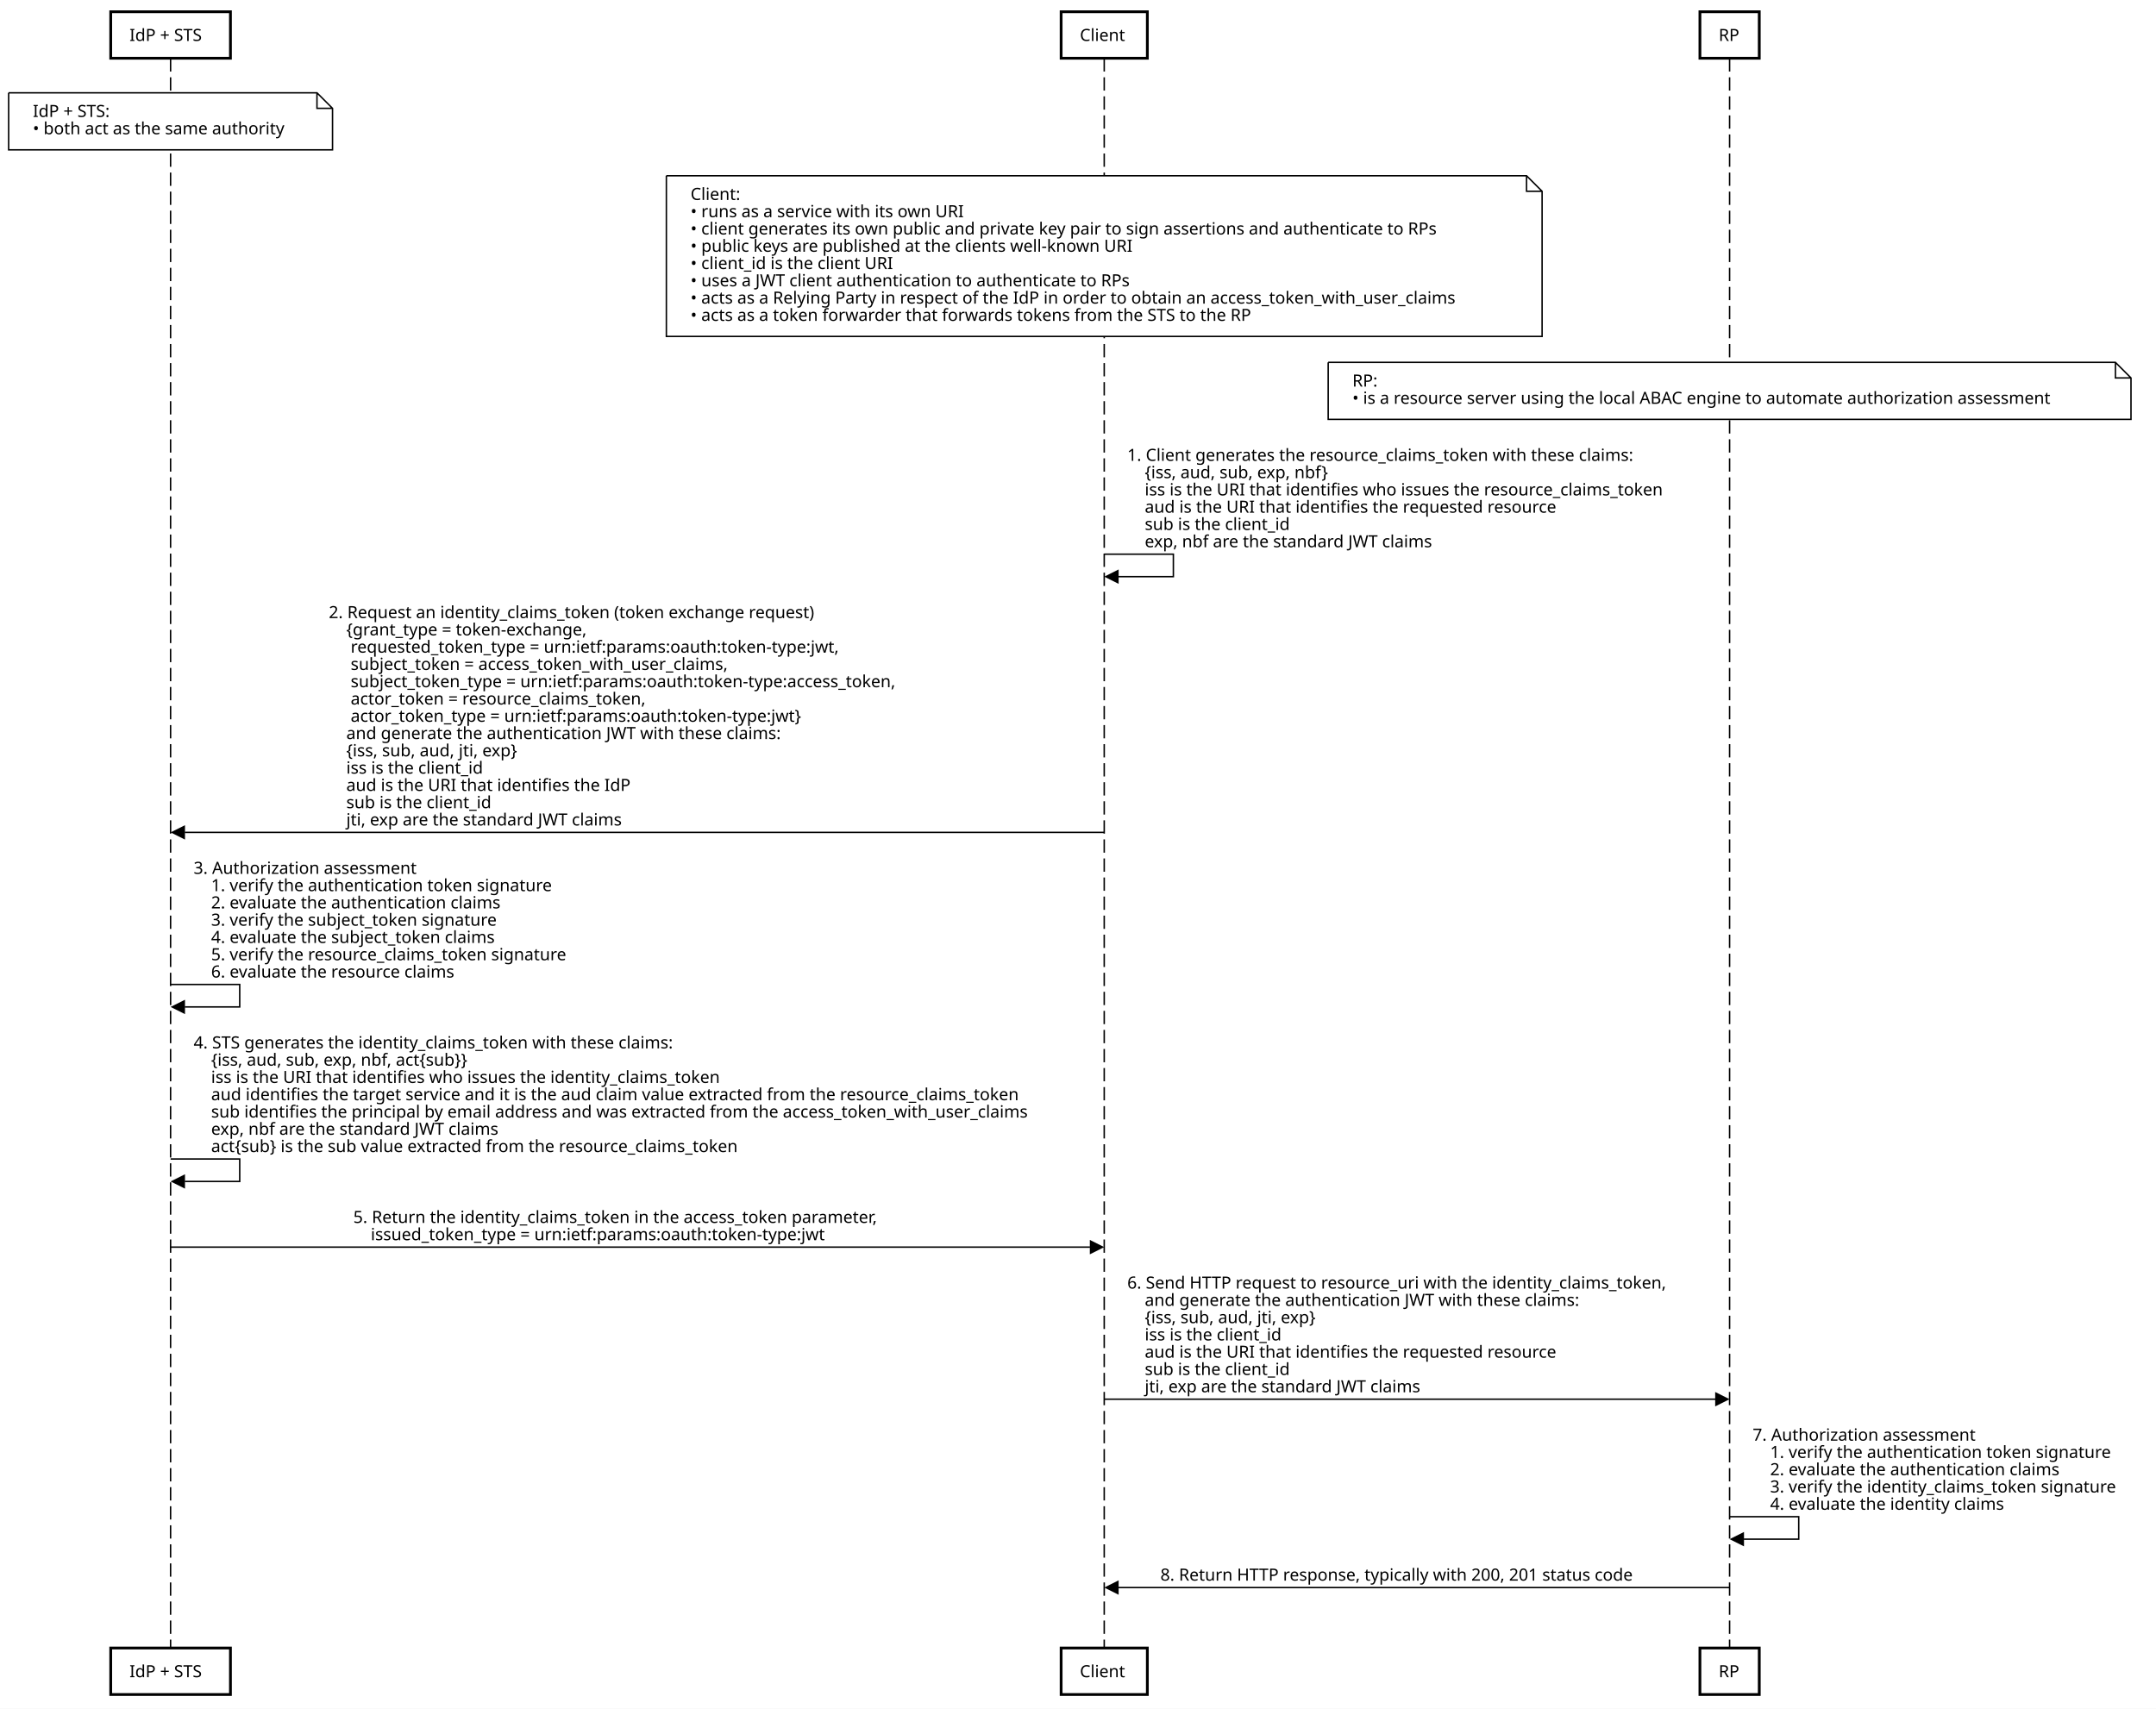
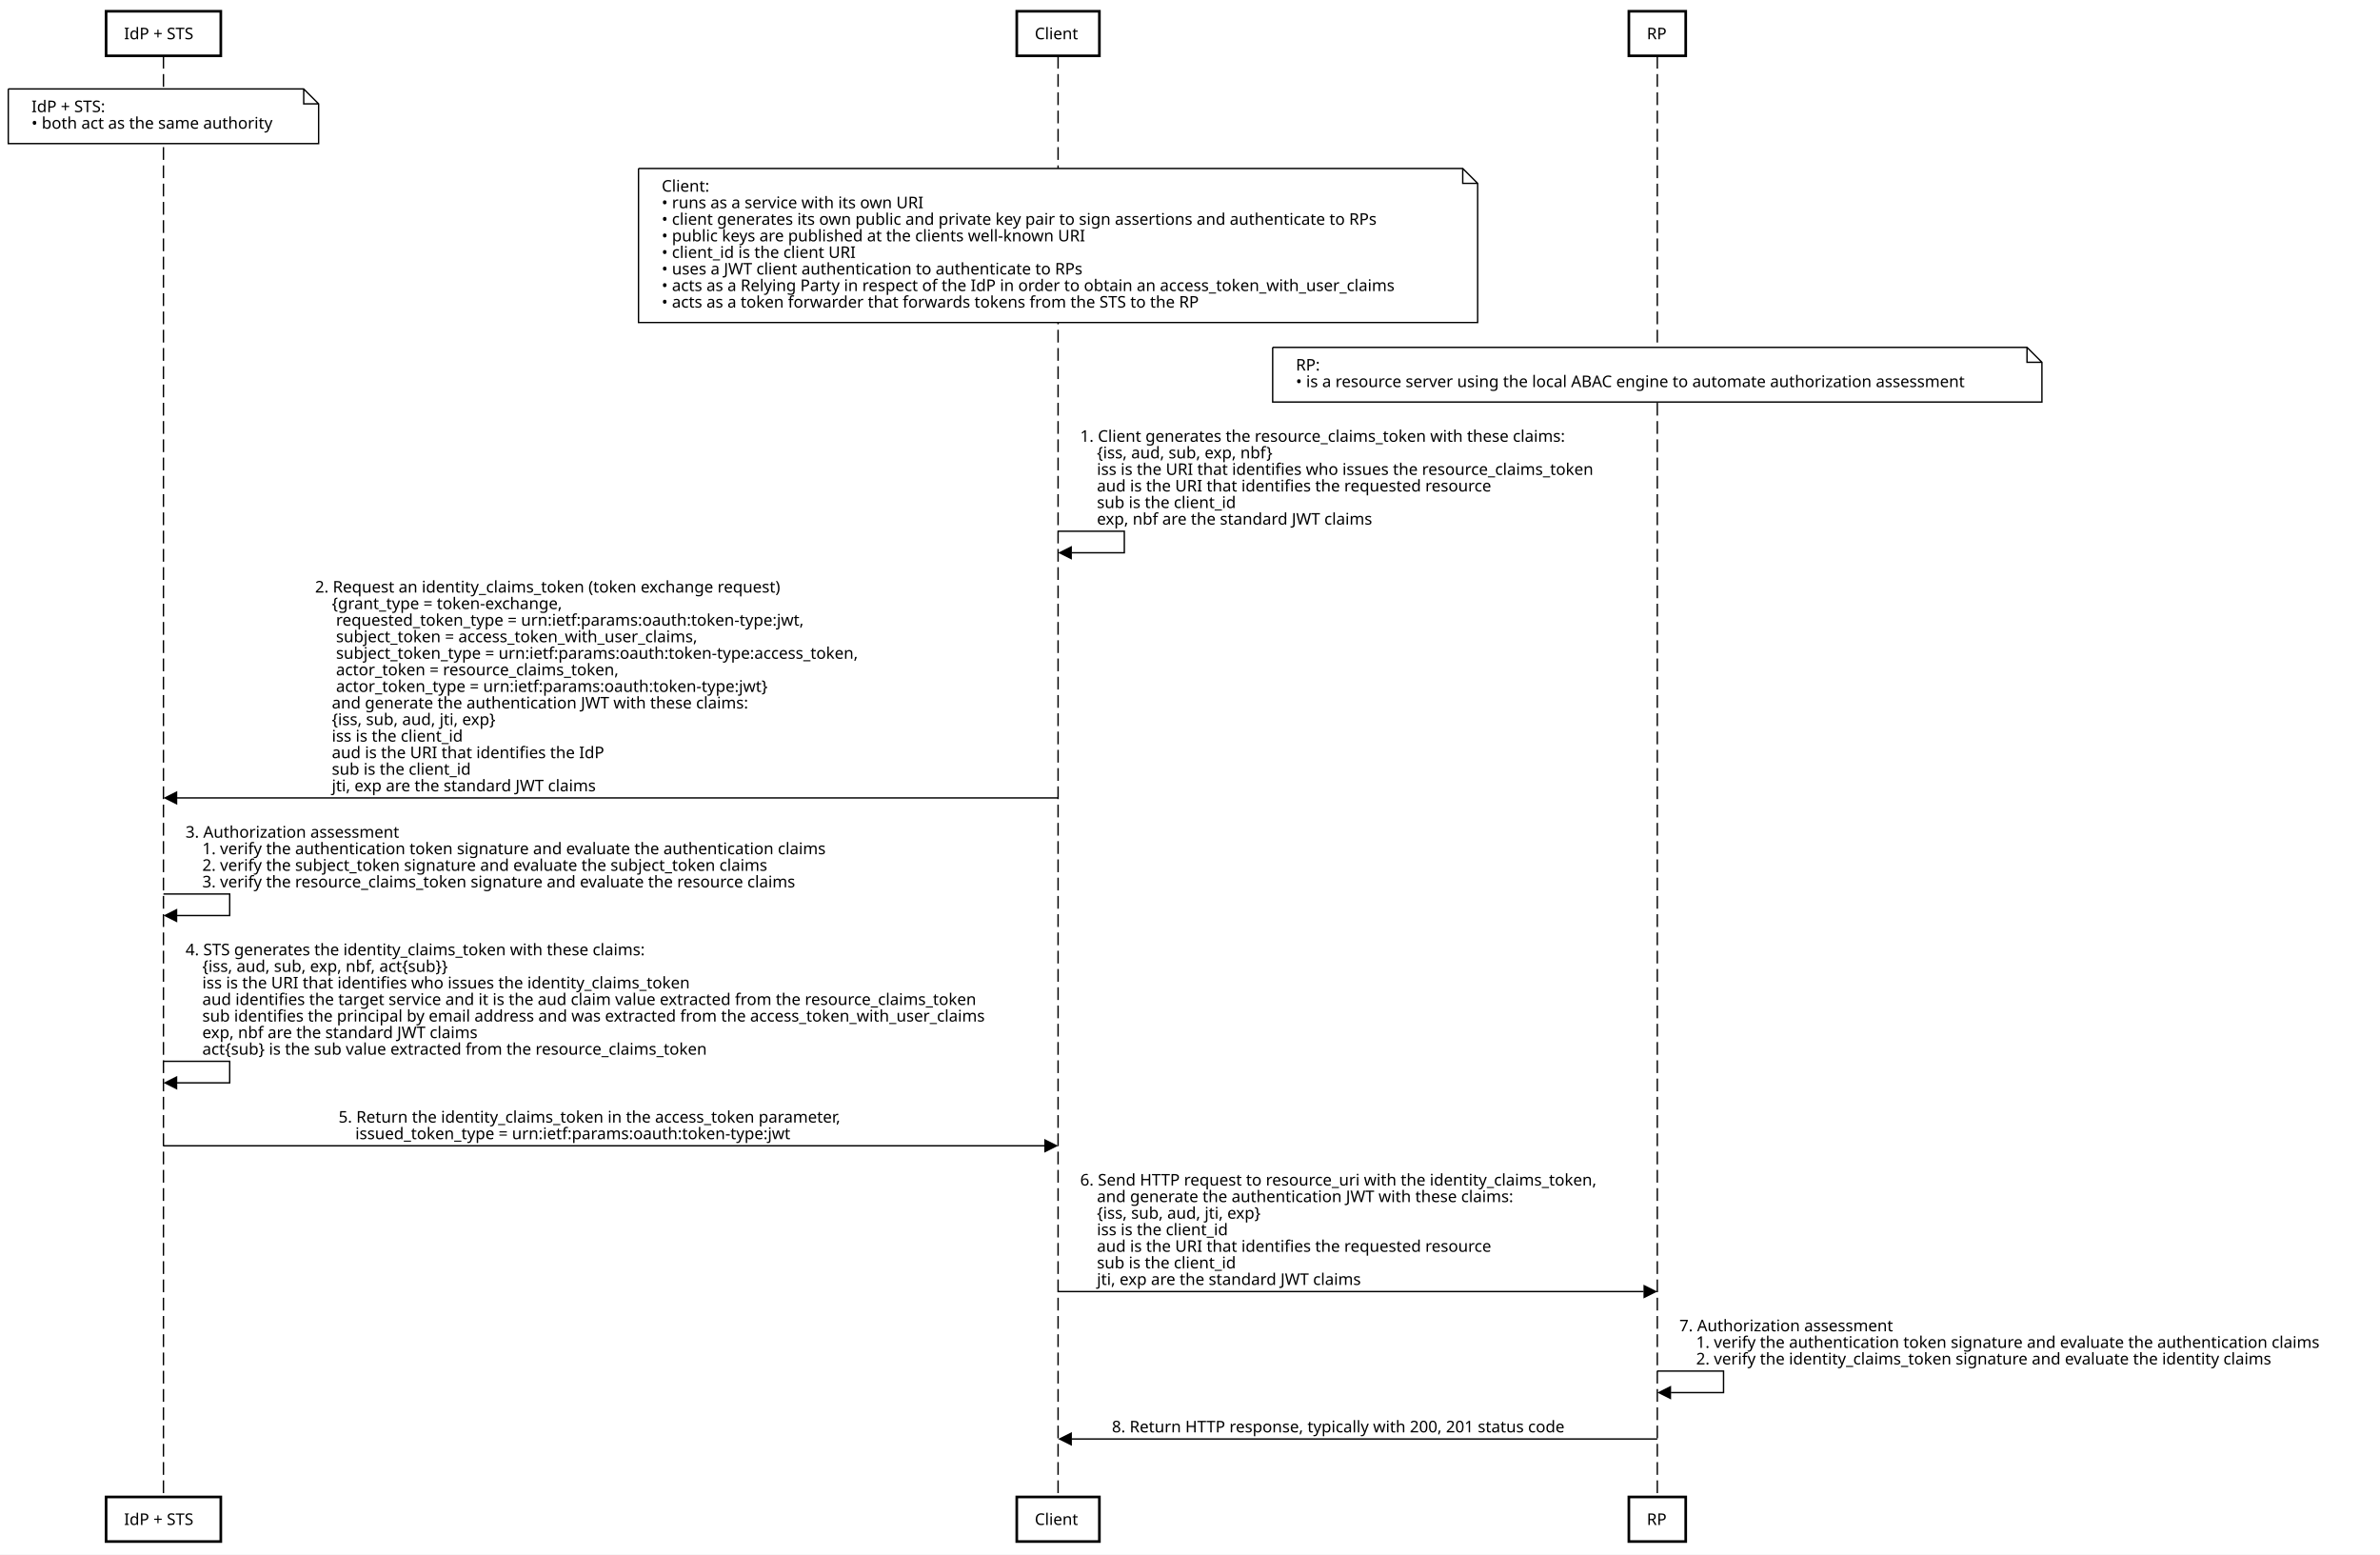
- <svg xmlns="http://www.w3.org/2000/svg" version="1.1" width="1881" height="1491">
+ <svg xmlns="http://www.w3.org/2000/svg" version="1.1" width="2167" height="1415">
  <defs />
  <g>
    <g />
    <g />
    <g />
    <g />
    <g />
    <g />
    <g />
    <g />
    <g />
    <g />
    <g />
    <g />
    <g />
    <g />
    <g />
    <g />
    <g />
    <g />
    <g />
    <g />
    <g />
    <g />
    <g />
    <g />
    <g />
    <g />
    <g />
    <g />
    <g />
    <g />
    <g />
    <g />
    <g />
    <g />
    <g />
    <g />
    <g />
    <g />
    <g />
    <g />
    <g />
    <g />
    <g />
    <g />
    <g />
    <g />
    <g />
    <g />
    <g />
    <g />
    <g />
    <g />
    <g />
    <g />
    <g />
    <g />
    <g />
    <g />
-     <g />
-     <g />
-     <g />
-     <g />
-     <g />
    <g>
-       <rect fill="white" stroke="none" x="0" y="0" width="1881" height="1491" />
+       <rect fill="white" stroke="none" x="0" y="0" width="2167" height="1415" />
    </g>
    <g />
    <g>
-       <path fill="none" stroke="black" paint-order="fill stroke markers" d=" M 148.824 50.815 L 148.824 1438.051" stroke-miterlimit="10" stroke-width="1.257" stroke-dasharray="11.599,5.026" />
-       <path fill="none" stroke="black" paint-order="fill stroke markers" d=" M 963.385 50.815 L 963.385 1438.051" stroke-miterlimit="10" stroke-width="1.257" stroke-dasharray="11.599,5.026" />
-       <path fill="none" stroke="black" paint-order="fill stroke markers" d=" M 1508.978 50.815 L 1508.978 1438.051" stroke-miterlimit="10" stroke-width="1.257" stroke-dasharray="11.599,5.026" />
+       <path fill="none" stroke="black" paint-order="fill stroke markers" d=" M 148.824 50.815 L 148.824 1362.658" stroke-miterlimit="10" stroke-width="1.257" stroke-dasharray="11.599,5.026" />
+       <path fill="none" stroke="black" paint-order="fill stroke markers" d=" M 963.385 50.815 L 963.385 1362.658" stroke-miterlimit="10" stroke-width="1.257" stroke-dasharray="11.599,5.026" />
+       <path fill="none" stroke="black" paint-order="fill stroke markers" d=" M 1508.978 50.815 L 1508.978 1362.658" stroke-miterlimit="10" stroke-width="1.257" stroke-dasharray="11.599,5.026" />
    </g>
    <g>
      <path fill="none" stroke="none" />
      <g>
        <path fill="white" stroke="black" paint-order="fill stroke markers" d=" M 96.597 10.253 L 201.051 10.253 L 201.051 50.815 L 96.597 50.815 L 96.597 10.253 Z" stroke-miterlimit="10" stroke-width="2.413" stroke-dasharray="" />
      </g>
      <g>
        <text fill="black" stroke="none" font-family="sans-serif" font-size="11pt" font-style="normal" font-weight="normal" text-decoration="normal" x="112.958" y="35.736" text-anchor="start" dominant-baseline="alphabetic" xml:space="preserve">IdP + STS</text>
      </g>
      <path fill="none" stroke="none" />
      <g>
        <path fill="white" stroke="black" paint-order="fill stroke markers" d=" M 925.775 10.253 L 1000.996 10.253 L 1000.996 50.815 L 925.775 50.815 L 925.775 10.253 Z" stroke-miterlimit="10" stroke-width="2.413" stroke-dasharray="" />
      </g>
      <g>
        <text fill="black" stroke="none" font-family="sans-serif" font-size="11pt" font-style="normal" font-weight="normal" text-decoration="normal" x="942.135" y="35.736" text-anchor="start" dominant-baseline="alphabetic" xml:space="preserve">Client</text>
      </g>
      <path fill="none" stroke="none" />
      <g>
        <path fill="white" stroke="black" paint-order="fill stroke markers" d=" M 1483.093 10.253 L 1534.864 10.253 L 1534.864 50.815 L 1483.093 50.815 L 1483.093 10.253 Z" stroke-miterlimit="10" stroke-width="2.413" stroke-dasharray="" />
      </g>
      <g>
        <text fill="black" stroke="none" font-family="sans-serif" font-size="11pt" font-style="normal" font-weight="normal" text-decoration="normal" x="1499.453" y="35.736" text-anchor="start" dominant-baseline="alphabetic" xml:space="preserve">RP</text>
      </g>
      <path fill="none" stroke="none" />
      <g>
-         <path fill="white" stroke="black" paint-order="fill stroke markers" d=" M 96.597 1438.051 L 201.051 1438.051 L 201.051 1478.612 L 96.597 1478.612 L 96.597 1438.051 Z" stroke-miterlimit="10" stroke-width="2.413" stroke-dasharray="" />
-       </g>
-       <g>
-         <text fill="black" stroke="none" font-family="sans-serif" font-size="11pt" font-style="normal" font-weight="normal" text-decoration="normal" x="112.958" y="1463.534" text-anchor="start" dominant-baseline="alphabetic" xml:space="preserve">IdP + STS</text>
-       </g>
-       <path fill="none" stroke="none" />
-       <g>
-         <path fill="white" stroke="black" paint-order="fill stroke markers" d=" M 925.775 1438.051 L 1000.996 1438.051 L 1000.996 1478.612 L 925.775 1478.612 L 925.775 1438.051 Z" stroke-miterlimit="10" stroke-width="2.413" stroke-dasharray="" />
-       </g>
-       <g>
-         <text fill="black" stroke="none" font-family="sans-serif" font-size="11pt" font-style="normal" font-weight="normal" text-decoration="normal" x="942.135" y="1463.534" text-anchor="start" dominant-baseline="alphabetic" xml:space="preserve">Client</text>
-       </g>
-       <path fill="none" stroke="none" />
-       <g>
-         <path fill="white" stroke="black" paint-order="fill stroke markers" d=" M 1483.093 1438.051 L 1534.864 1438.051 L 1534.864 1478.612 L 1483.093 1478.612 L 1483.093 1438.051 Z" stroke-miterlimit="10" stroke-width="2.413" stroke-dasharray="" />
-       </g>
-       <g>
-         <text fill="black" stroke="none" font-family="sans-serif" font-size="11pt" font-style="normal" font-weight="normal" text-decoration="normal" x="1499.453" y="1463.534" text-anchor="start" dominant-baseline="alphabetic" xml:space="preserve">RP</text>
+         <path fill="white" stroke="black" paint-order="fill stroke markers" d=" M 96.597 1362.658 L 201.051 1362.658 L 201.051 1403.219 L 96.597 1403.219 L 96.597 1362.658 Z" stroke-miterlimit="10" stroke-width="2.413" stroke-dasharray="" />
+       </g>
+       <g>
+         <text fill="black" stroke="none" font-family="sans-serif" font-size="11pt" font-style="normal" font-weight="normal" text-decoration="normal" x="112.958" y="1388.14" text-anchor="start" dominant-baseline="alphabetic" xml:space="preserve">IdP + STS</text>
+       </g>
+       <path fill="none" stroke="none" />
+       <g>
+         <path fill="white" stroke="black" paint-order="fill stroke markers" d=" M 925.775 1362.658 L 1000.996 1362.658 L 1000.996 1403.219 L 925.775 1403.219 L 925.775 1362.658 Z" stroke-miterlimit="10" stroke-width="2.413" stroke-dasharray="" />
+       </g>
+       <g>
+         <text fill="black" stroke="none" font-family="sans-serif" font-size="11pt" font-style="normal" font-weight="normal" text-decoration="normal" x="942.135" y="1388.14" text-anchor="start" dominant-baseline="alphabetic" xml:space="preserve">Client</text>
+       </g>
+       <path fill="none" stroke="none" />
+       <g>
+         <path fill="white" stroke="black" paint-order="fill stroke markers" d=" M 1483.093 1362.658 L 1534.864 1362.658 L 1534.864 1403.219 L 1483.093 1403.219 L 1483.093 1362.658 Z" stroke-miterlimit="10" stroke-width="2.413" stroke-dasharray="" />
+       </g>
+       <g>
+         <text fill="black" stroke="none" font-family="sans-serif" font-size="11pt" font-style="normal" font-weight="normal" text-decoration="normal" x="1499.453" y="1388.14" text-anchor="start" dominant-baseline="alphabetic" xml:space="preserve">RP</text>
      </g>
    </g>
    <g>
      <path fill="white" stroke="black" paint-order="fill stroke markers" d=" M 7.539 80.972 L 276.539 80.972 L 290.11 94.543 L 290.11 130.732 L 7.539 130.732 L 7.539 80.972 M 276.539 80.972 L 276.539 94.543 L 290.11 94.543" stroke-miterlimit="10" stroke-width="1.257" stroke-dasharray="" />
      <g>
        <text fill="black" stroke="none" font-family="sans-serif" font-size="11pt" font-style="normal" font-weight="normal" text-decoration="normal" x="28.649" y="102.082" text-anchor="start" dominant-baseline="alphabetic" xml:space="preserve">IdP + STS:</text>
        <text fill="black" stroke="none" font-family="sans-serif" font-size="11pt" font-style="normal" font-weight="normal" text-decoration="normal" x="28.649" y="117.161" text-anchor="start" dominant-baseline="alphabetic" xml:space="preserve">• both act as the same authority</text>
      </g>
      <path fill="white" stroke="black" paint-order="fill stroke markers" d=" M 581.367 153.35 L 1331.833 153.35 L 1345.404 166.921 L 1345.404 293.581 L 581.367 293.581 L 581.367 153.35 M 1331.833 153.35 L 1331.833 166.921 L 1345.404 166.921" stroke-miterlimit="10" stroke-width="1.257" stroke-dasharray="" />
      <g>
        <text fill="black" stroke="none" font-family="sans-serif" font-size="11pt" font-style="normal" font-weight="normal" text-decoration="normal" x="602.477" y="174.46" text-anchor="start" dominant-baseline="alphabetic" xml:space="preserve">Client:</text>
        <text fill="black" stroke="none" font-family="sans-serif" font-size="11pt" font-style="normal" font-weight="normal" text-decoration="normal" x="602.477" y="189.539" text-anchor="start" dominant-baseline="alphabetic" xml:space="preserve">• runs as a service with its own URI</text>
        <text fill="black" stroke="none" font-family="sans-serif" font-size="11pt" font-style="normal" font-weight="normal" text-decoration="normal" x="602.477" y="204.617" text-anchor="start" dominant-baseline="alphabetic" xml:space="preserve">• client generates its own public and private key pair to sign assertions and authenticate to RPs</text>
        <text fill="black" stroke="none" font-family="sans-serif" font-size="11pt" font-style="normal" font-weight="normal" text-decoration="normal" x="602.477" y="219.696" text-anchor="start" dominant-baseline="alphabetic" xml:space="preserve">• public keys are published at the clients well-known URI</text>
        <text fill="black" stroke="none" font-family="sans-serif" font-size="11pt" font-style="normal" font-weight="normal" text-decoration="normal" x="602.477" y="234.775" text-anchor="start" dominant-baseline="alphabetic" xml:space="preserve">• client_id is the client URI</text>
        <text fill="black" stroke="none" font-family="sans-serif" font-size="11pt" font-style="normal" font-weight="normal" text-decoration="normal" x="602.477" y="249.853" text-anchor="start" dominant-baseline="alphabetic" xml:space="preserve">• uses a JWT client authentication to authenticate to RPs</text>
        <text fill="black" stroke="none" font-family="sans-serif" font-size="11pt" font-style="normal" font-weight="normal" text-decoration="normal" x="602.477" y="264.932" text-anchor="start" dominant-baseline="alphabetic" xml:space="preserve">• acts as a Relying Party in respect of the IdP in order to obtain an access_token_with_user_claims</text>
        <text fill="black" stroke="none" font-family="sans-serif" font-size="11pt" font-style="normal" font-weight="normal" text-decoration="normal" x="602.477" y="280.011" text-anchor="start" dominant-baseline="alphabetic" xml:space="preserve">• acts as a token forwarder that forwards tokens from the STS to the RP</text>
      </g>
      <path fill="white" stroke="black" paint-order="fill stroke markers" d=" M 1158.777 316.199 L 1845.609 316.199 L 1859.18 329.77 L 1859.18 365.959 L 1158.777 365.959 L 1158.777 316.199 M 1845.609 316.199 L 1845.609 329.77 L 1859.18 329.77" stroke-miterlimit="10" stroke-width="1.257" stroke-dasharray="" />
      <g>
        <text fill="black" stroke="none" font-family="sans-serif" font-size="11pt" font-style="normal" font-weight="normal" text-decoration="normal" x="1179.887" y="337.309" text-anchor="start" dominant-baseline="alphabetic" xml:space="preserve">RP:</text>
        <text fill="black" stroke="none" font-family="sans-serif" font-size="11pt" font-style="normal" font-weight="normal" text-decoration="normal" x="1179.887" y="352.388" text-anchor="start" dominant-baseline="alphabetic" xml:space="preserve">• is a resource server using the local ABAC engine to automate authorization assessment</text>
      </g>
      <g>
        <g>
          <rect fill="white" stroke="none" x="981.228" y="388.577" width="482.29" height="19.602" />
        </g>
        <g>
          <rect fill="white" stroke="none" x="981.228" y="403.655" width="202.99" height="19.602" />
        </g>
        <g>
          <rect fill="white" stroke="none" x="981.228" y="418.734" width="509.024" height="19.602" />
        </g>
        <g>
          <rect fill="white" stroke="none" x="981.228" y="433.813" width="408.207" height="19.602" />
        </g>
        <g>
          <rect fill="white" stroke="none" x="981.228" y="448.891" width="160.324" height="19.602" />
        </g>
        <g>
          <rect fill="white" stroke="none" x="981.228" y="463.97" width="294.257" height="19.602" />
        </g>
        <text fill="black" stroke="none" font-family="sans-serif" font-size="11pt" font-style="normal" font-weight="normal" text-decoration="normal" x="983.49" y="402.148" text-anchor="start" dominant-baseline="alphabetic" xml:space="preserve">1. Client generates the resource_claims_token with these claims:</text>
        <text fill="black" stroke="none" font-family="sans-serif" font-size="11pt" font-style="normal" font-weight="normal" text-decoration="normal" x="983.49" y="417.226" text-anchor="start" dominant-baseline="alphabetic" xml:space="preserve">    {iss, aud, sub, exp, nbf}</text>
        <text fill="black" stroke="none" font-family="sans-serif" font-size="11pt" font-style="normal" font-weight="normal" text-decoration="normal" x="983.49" y="432.305" text-anchor="start" dominant-baseline="alphabetic" xml:space="preserve">    iss is the URI that identifies who issues the resource_claims_token</text>
        <text fill="black" stroke="none" font-family="sans-serif" font-size="11pt" font-style="normal" font-weight="normal" text-decoration="normal" x="983.49" y="447.384" text-anchor="start" dominant-baseline="alphabetic" xml:space="preserve">    aud is the URI that identifies the requested resource</text>
        <text fill="black" stroke="none" font-family="sans-serif" font-size="11pt" font-style="normal" font-weight="normal" text-decoration="normal" x="983.49" y="462.462" text-anchor="start" dominant-baseline="alphabetic" xml:space="preserve">    sub is the client_id</text>
        <text fill="black" stroke="none" font-family="sans-serif" font-size="11pt" font-style="normal" font-weight="normal" text-decoration="normal" x="983.49" y="477.541" text-anchor="start" dominant-baseline="alphabetic" xml:space="preserve">    exp, nbf are the standard JWT claims</text>
      </g>
      <g>
        <path fill="none" stroke="black" paint-order="fill stroke markers" d=" M 963.385 483.572 L 1023.7 483.572 L 1023.7 503.175 L 975.8 503.175" stroke-miterlimit="10" stroke-width="1.257" stroke-dasharray="" />
        <g transform="translate(963.3853,503.1745) translate(-963.3853,-503.1745)">
          <path fill="black" stroke="none" paint-order="stroke fill markers" d=" M 975.951 496.892 L 963.385 503.175 L 975.951 509.457 Z" />
        </g>
      </g>
      <g>
        <g>
          <rect fill="white" stroke="none" x="284.61" y="525.792" width="462.74" height="19.602" />
        </g>
        <g>
          <rect fill="white" stroke="none" x="284.61" y="540.871" width="255.84" height="19.602" />
        </g>
        <g>
          <rect fill="white" stroke="none" x="284.61" y="555.95" width="487.957" height="19.602" />
        </g>
        <g>
          <rect fill="white" stroke="none" x="284.61" y="571.028" width="385.857" height="19.602" />
        </g>
        <g>
          <rect fill="white" stroke="none" x="284.61" y="586.107" width="542.99" height="19.602" />
        </g>
        <g>
          <rect fill="white" stroke="none" x="284.61" y="601.186" width="306.707" height="19.602" />
        </g>
        <g>
          <rect fill="white" stroke="none" x="284.61" y="616.264" width="456.29" height="19.602" />
        </g>
        <g>
          <rect fill="white" stroke="none" x="284.61" y="631.343" width="432.507" height="19.602" />
        </g>
        <g>
          <rect fill="white" stroke="none" x="284.61" y="646.422" width="193.124" height="19.602" />
        </g>
        <g>
          <rect fill="white" stroke="none" x="284.61" y="661.5" width="153.44" height="19.602" />
        </g>
        <g>
          <rect fill="white" stroke="none" x="284.61" y="676.579" width="288.39" height="19.602" />
        </g>
        <g>
          <rect fill="white" stroke="none" x="284.61" y="691.658" width="160.324" height="19.602" />
        </g>
        <g>
          <rect fill="white" stroke="none" x="284.61" y="706.736" width="284.39" height="19.602" />
        </g>
        <text fill="black" stroke="none" font-family="sans-serif" font-size="11pt" font-style="normal" font-weight="normal" text-decoration="normal" x="286.872" y="539.363" text-anchor="start" dominant-baseline="alphabetic" xml:space="preserve">2. Request an identity_claims_token (token exchange request)</text>
        <text fill="black" stroke="none" font-family="sans-serif" font-size="11pt" font-style="normal" font-weight="normal" text-decoration="normal" x="286.872" y="554.442" text-anchor="start" dominant-baseline="alphabetic" xml:space="preserve">    {grant_type = token-exchange,</text>
        <text fill="black" stroke="none" font-family="sans-serif" font-size="11pt" font-style="normal" font-weight="normal" text-decoration="normal" x="286.872" y="569.521" text-anchor="start" dominant-baseline="alphabetic" xml:space="preserve">     requested_token_type = urn:ietf:params:oauth:token-type:jwt,</text>
        <text fill="black" stroke="none" font-family="sans-serif" font-size="11pt" font-style="normal" font-weight="normal" text-decoration="normal" x="286.872" y="584.599" text-anchor="start" dominant-baseline="alphabetic" xml:space="preserve">     subject_token = access_token_with_user_claims,</text>
        <text fill="black" stroke="none" font-family="sans-serif" font-size="11pt" font-style="normal" font-weight="normal" text-decoration="normal" x="286.872" y="599.678" text-anchor="start" dominant-baseline="alphabetic" xml:space="preserve">     subject_token_type = urn:ietf:params:oauth:token-type:access_token,</text>
        <text fill="black" stroke="none" font-family="sans-serif" font-size="11pt" font-style="normal" font-weight="normal" text-decoration="normal" x="286.872" y="614.757" text-anchor="start" dominant-baseline="alphabetic" xml:space="preserve">     actor_token = resource_claims_token,</text>
        <text fill="black" stroke="none" font-family="sans-serif" font-size="11pt" font-style="normal" font-weight="normal" text-decoration="normal" x="286.872" y="629.835" text-anchor="start" dominant-baseline="alphabetic" xml:space="preserve">     actor_token_type = urn:ietf:params:oauth:token-type:jwt}</text>
        <text fill="black" stroke="none" font-family="sans-serif" font-size="11pt" font-style="normal" font-weight="normal" text-decoration="normal" x="286.872" y="644.914" text-anchor="start" dominant-baseline="alphabetic" xml:space="preserve">    and generate the authentication JWT with these claims:</text>
        <text fill="black" stroke="none" font-family="sans-serif" font-size="11pt" font-style="normal" font-weight="normal" text-decoration="normal" x="286.872" y="659.992" text-anchor="start" dominant-baseline="alphabetic" xml:space="preserve">    {iss, sub, aud, jti, exp}</text>
        <text fill="black" stroke="none" font-family="sans-serif" font-size="11pt" font-style="normal" font-weight="normal" text-decoration="normal" x="286.872" y="675.071" text-anchor="start" dominant-baseline="alphabetic" xml:space="preserve">    iss is the client_id</text>
        <text fill="black" stroke="none" font-family="sans-serif" font-size="11pt" font-style="normal" font-weight="normal" text-decoration="normal" x="286.872" y="690.15" text-anchor="start" dominant-baseline="alphabetic" xml:space="preserve">    aud is the URI that identifies the IdP</text>
        <text fill="black" stroke="none" font-family="sans-serif" font-size="11pt" font-style="normal" font-weight="normal" text-decoration="normal" x="286.872" y="705.228" text-anchor="start" dominant-baseline="alphabetic" xml:space="preserve">    sub is the client_id</text>
        <text fill="black" stroke="none" font-family="sans-serif" font-size="11pt" font-style="normal" font-weight="normal" text-decoration="normal" x="286.872" y="720.307" text-anchor="start" dominant-baseline="alphabetic" xml:space="preserve">    jti, exp are the standard JWT claims</text>
      </g>
      <g>
        <path fill="none" stroke="black" paint-order="fill stroke markers" d=" M 963.385 726.339 L 161.239 726.339" stroke-miterlimit="10" stroke-width="1.257" stroke-dasharray="" />
        <g transform="translate(148.8244,726.3385) translate(-148.8244,-726.3385)">
          <path fill="black" stroke="none" paint-order="stroke fill markers" d=" M 161.39 720.056 L 148.824 726.339 L 161.39 732.621 Z" />
        </g>
      </g>
      <g>
        <g>
          <rect fill="white" stroke="none" x="166.668" y="748.957" width="213.14" height="19.602" />
        </g>
        <g>
-           <rect fill="white" stroke="none" x="166.668" y="764.035" width="342.857" height="19.602" />
-         </g>
-         <g>
-           <rect fill="white" stroke="none" x="166.668" y="779.114" width="297.624" height="19.602" />
-         </g>
-         <g>
-           <rect fill="white" stroke="none" x="166.668" y="794.192" width="292.057" height="19.602" />
-         </g>
-         <g>
-           <rect fill="white" stroke="none" x="166.668" y="809.271" width="292.524" height="19.602" />
-         </g>
-         <g>
-           <rect fill="white" stroke="none" x="166.668" y="824.35" width="356.857" height="19.602" />
-         </g>
-         <g>
-           <rect fill="white" stroke="none" x="166.668" y="839.428" width="259.124" height="19.602" />
+           <rect fill="white" stroke="none" x="166.668" y="764.035" width="635.557" height="19.602" />
+         </g>
+         <g>
+           <rect fill="white" stroke="none" x="166.668" y="779.114" width="579.657" height="19.602" />
+         </g>
+         <g>
+           <rect fill="white" stroke="none" x="166.668" y="794.192" width="611.057" height="19.602" />
        </g>
        <text fill="black" stroke="none" font-family="sans-serif" font-size="11pt" font-style="normal" font-weight="normal" text-decoration="normal" x="168.929" y="762.527" text-anchor="start" dominant-baseline="alphabetic" xml:space="preserve">3. Authorization assessment</text>
-         <text fill="black" stroke="none" font-family="sans-serif" font-size="11pt" font-style="normal" font-weight="normal" text-decoration="normal" x="168.929" y="777.606" text-anchor="start" dominant-baseline="alphabetic" xml:space="preserve">    1. verify the authentication token signature</text>
-         <text fill="black" stroke="none" font-family="sans-serif" font-size="11pt" font-style="normal" font-weight="normal" text-decoration="normal" x="168.929" y="792.685" text-anchor="start" dominant-baseline="alphabetic" xml:space="preserve">    2. evaluate the authentication claims</text>
-         <text fill="black" stroke="none" font-family="sans-serif" font-size="11pt" font-style="normal" font-weight="normal" text-decoration="normal" x="168.929" y="807.763" text-anchor="start" dominant-baseline="alphabetic" xml:space="preserve">    3. verify the subject_token signature</text>
-         <text fill="black" stroke="none" font-family="sans-serif" font-size="11pt" font-style="normal" font-weight="normal" text-decoration="normal" x="168.929" y="822.842" text-anchor="start" dominant-baseline="alphabetic" xml:space="preserve">    4. evaluate the subject_token claims</text>
-         <text fill="black" stroke="none" font-family="sans-serif" font-size="11pt" font-style="normal" font-weight="normal" text-decoration="normal" x="168.929" y="837.921" text-anchor="start" dominant-baseline="alphabetic" xml:space="preserve">    5. verify the resource_claims_token signature</text>
-         <text fill="black" stroke="none" font-family="sans-serif" font-size="11pt" font-style="normal" font-weight="normal" text-decoration="normal" x="168.929" y="852.999" text-anchor="start" dominant-baseline="alphabetic" xml:space="preserve">    6. evaluate the resource claims </text>
-       </g>
-       <g>
-         <path fill="none" stroke="black" paint-order="fill stroke markers" d=" M 148.824 859.031 L 209.139 859.031 L 209.139 878.633 L 161.239 878.633" stroke-miterlimit="10" stroke-width="1.257" stroke-dasharray="" />
-         <g transform="translate(148.8244,878.6329) translate(-148.8244,-878.6329)">
-           <path fill="black" stroke="none" paint-order="stroke fill markers" d=" M 161.39 872.35 L 148.824 878.633 L 161.39 884.916 Z" />
-         </g>
-       </g>
-       <g>
-         <g>
-           <rect fill="white" stroke="none" x="166.668" y="901.251" width="459.89" height="19.602" />
-         </g>
-         <g>
-           <rect fill="white" stroke="none" x="166.668" y="916.33" width="280.057" height="19.602" />
-         </g>
-         <g>
-           <rect fill="white" stroke="none" x="166.668" y="931.408" width="501.524" height="19.602" />
-         </g>
-         <g>
-           <rect fill="white" stroke="none" x="166.668" y="946.487" width="784.99" height="19.602" />
-         </g>
-         <g>
-           <rect fill="white" stroke="none" x="166.668" y="961.565" width="791.44" height="19.602" />
-         </g>
-         <g>
-           <rect fill="white" stroke="none" x="166.668" y="976.644" width="294.257" height="19.602" />
-         </g>
-         <g>
-           <rect fill="white" stroke="none" x="166.668" y="991.723" width="525.424" height="19.602" />
-         </g>
-         <text fill="black" stroke="none" font-family="sans-serif" font-size="11pt" font-style="normal" font-weight="normal" text-decoration="normal" x="168.929" y="914.822" text-anchor="start" dominant-baseline="alphabetic" xml:space="preserve">4. STS generates the identity_claims_token with these claims:</text>
-         <text fill="black" stroke="none" font-family="sans-serif" font-size="11pt" font-style="normal" font-weight="normal" text-decoration="normal" x="168.929" y="929.9" text-anchor="start" dominant-baseline="alphabetic" xml:space="preserve">    {iss, aud, sub, exp, nbf, act{sub}}</text>
-         <text fill="black" stroke="none" font-family="sans-serif" font-size="11pt" font-style="normal" font-weight="normal" text-decoration="normal" x="168.929" y="944.979" text-anchor="start" dominant-baseline="alphabetic" xml:space="preserve">    iss is the URI that identifies who issues the identity_claims_token</text>
-         <text fill="black" stroke="none" font-family="sans-serif" font-size="11pt" font-style="normal" font-weight="normal" text-decoration="normal" x="168.929" y="960.058" text-anchor="start" dominant-baseline="alphabetic" xml:space="preserve">    aud identifies the target service and it is the aud claim value extracted from the resource_claims_token</text>
-         <text fill="black" stroke="none" font-family="sans-serif" font-size="11pt" font-style="normal" font-weight="normal" text-decoration="normal" x="168.929" y="975.136" text-anchor="start" dominant-baseline="alphabetic" xml:space="preserve">    sub identifies the principal by email address and was extracted from the access_token_with_user_claims</text>
-         <text fill="black" stroke="none" font-family="sans-serif" font-size="11pt" font-style="normal" font-weight="normal" text-decoration="normal" x="168.929" y="990.215" text-anchor="start" dominant-baseline="alphabetic" xml:space="preserve">    exp, nbf are the standard JWT claims</text>
-         <text fill="black" stroke="none" font-family="sans-serif" font-size="11pt" font-style="normal" font-weight="normal" text-decoration="normal" x="168.929" y="1005.294" text-anchor="start" dominant-baseline="alphabetic" xml:space="preserve">    act{sub} is the sub value extracted from the resource_claims_token</text>
-       </g>
-       <g>
-         <path fill="none" stroke="black" paint-order="fill stroke markers" d=" M 148.824 1011.325 L 209.139 1011.325 L 209.139 1030.927 L 161.239 1030.927" stroke-miterlimit="10" stroke-width="1.257" stroke-dasharray="" />
-         <g transform="translate(148.8244,1030.927) translate(-148.8244,-1030.927)">
-           <path fill="black" stroke="none" paint-order="stroke fill markers" d=" M 161.39 1024.644 L 148.824 1030.927 L 161.39 1037.21 Z" />
-         </g>
-       </g>
-       <g>
-         <g>
-           <rect fill="white" stroke="none" x="305.985" y="1053.545" width="500.24" height="19.602" />
-         </g>
-         <g>
-           <rect fill="white" stroke="none" x="305.985" y="1068.624" width="451.507" height="19.602" />
-         </g>
-         <text fill="black" stroke="none" font-family="sans-serif" font-size="11pt" font-style="normal" font-weight="normal" text-decoration="normal" x="308.247" y="1067.116" text-anchor="start" dominant-baseline="alphabetic" xml:space="preserve">5. Return the identity_claims_token in the access_token parameter,</text>
-         <text fill="black" stroke="none" font-family="sans-serif" font-size="11pt" font-style="normal" font-weight="normal" text-decoration="normal" x="308.247" y="1082.195" text-anchor="start" dominant-baseline="alphabetic" xml:space="preserve">    issued_token_type = urn:ietf:params:oauth:token-type:jwt</text>
-       </g>
-       <g>
-         <path fill="none" stroke="black" paint-order="fill stroke markers" d=" M 148.824 1088.226 L 950.971 1088.226" stroke-miterlimit="10" stroke-width="1.257" stroke-dasharray="" />
-         <g transform="translate(963.3853,1088.226) translate(-963.3853,-1088.226)">
-           <path fill="black" stroke="none" paint-order="stroke fill markers" d=" M 950.82 1081.943 L 963.385 1088.226 L 950.82 1094.509 Z" />
-         </g>
-       </g>
-       <g>
-         <g>
-           <rect fill="white" stroke="none" x="981.228" y="1110.844" width="509.907" height="19.602" />
-         </g>
-         <g>
-           <rect fill="white" stroke="none" x="981.228" y="1125.923" width="432.507" height="19.602" />
-         </g>
-         <g>
-           <rect fill="white" stroke="none" x="981.228" y="1141.001" width="193.124" height="19.602" />
-         </g>
-         <g>
-           <rect fill="white" stroke="none" x="981.228" y="1156.08" width="153.44" height="19.602" />
-         </g>
-         <g>
-           <rect fill="white" stroke="none" x="981.228" y="1171.159" width="408.207" height="19.602" />
-         </g>
-         <g>
-           <rect fill="white" stroke="none" x="981.228" y="1186.237" width="160.324" height="19.602" />
-         </g>
-         <g>
-           <rect fill="white" stroke="none" x="981.228" y="1201.316" width="284.39" height="19.602" />
-         </g>
-         <text fill="black" stroke="none" font-family="sans-serif" font-size="11pt" font-style="normal" font-weight="normal" text-decoration="normal" x="983.49" y="1124.415" text-anchor="start" dominant-baseline="alphabetic" xml:space="preserve">6. Send HTTP request to resource_uri with the identity_claims_token,</text>
-         <text fill="black" stroke="none" font-family="sans-serif" font-size="11pt" font-style="normal" font-weight="normal" text-decoration="normal" x="983.49" y="1139.494" text-anchor="start" dominant-baseline="alphabetic" xml:space="preserve">    and generate the authentication JWT with these claims:</text>
-         <text fill="black" stroke="none" font-family="sans-serif" font-size="11pt" font-style="normal" font-weight="normal" text-decoration="normal" x="983.49" y="1154.572" text-anchor="start" dominant-baseline="alphabetic" xml:space="preserve">    {iss, sub, aud, jti, exp}</text>
-         <text fill="black" stroke="none" font-family="sans-serif" font-size="11pt" font-style="normal" font-weight="normal" text-decoration="normal" x="983.49" y="1169.651" text-anchor="start" dominant-baseline="alphabetic" xml:space="preserve">    iss is the client_id</text>
-         <text fill="black" stroke="none" font-family="sans-serif" font-size="11pt" font-style="normal" font-weight="normal" text-decoration="normal" x="983.49" y="1184.729" text-anchor="start" dominant-baseline="alphabetic" xml:space="preserve">    aud is the URI that identifies the requested resource</text>
-         <text fill="black" stroke="none" font-family="sans-serif" font-size="11pt" font-style="normal" font-weight="normal" text-decoration="normal" x="983.49" y="1199.808" text-anchor="start" dominant-baseline="alphabetic" xml:space="preserve">    sub is the client_id</text>
-         <text fill="black" stroke="none" font-family="sans-serif" font-size="11pt" font-style="normal" font-weight="normal" text-decoration="normal" x="983.49" y="1214.887" text-anchor="start" dominant-baseline="alphabetic" xml:space="preserve">    jti, exp are the standard JWT claims</text>
-       </g>
-       <g>
-         <path fill="none" stroke="black" paint-order="fill stroke markers" d=" M 963.385 1220.918 L 1496.564 1220.918" stroke-miterlimit="10" stroke-width="1.257" stroke-dasharray="" />
-         <g transform="translate(1508.978,1220.918) translate(-1508.978,-1220.918)">
-           <path fill="black" stroke="none" paint-order="stroke fill markers" d=" M 1496.413 1214.635 L 1508.978 1220.918 L 1496.413 1227.201 Z" />
-         </g>
-       </g>
-       <g>
-         <g>
-           <rect fill="white" stroke="none" x="1526.821" y="1243.536" width="213.14" height="19.602" />
-         </g>
-         <g>
-           <rect fill="white" stroke="none" x="1526.821" y="1258.615" width="342.857" height="19.602" />
-         </g>
-         <g>
-           <rect fill="white" stroke="none" x="1526.821" y="1273.693" width="297.624" height="19.602" />
-         </g>
-         <g>
-           <rect fill="white" stroke="none" x="1526.821" y="1288.772" width="349.357" height="19.602" />
-         </g>
-         <g>
-           <rect fill="white" stroke="none" x="1526.821" y="1303.851" width="246.957" height="19.602" />
-         </g>
-         <text fill="black" stroke="none" font-family="sans-serif" font-size="11pt" font-style="normal" font-weight="normal" text-decoration="normal" x="1529.083" y="1257.107" text-anchor="start" dominant-baseline="alphabetic" xml:space="preserve">7. Authorization assessment</text>
-         <text fill="black" stroke="none" font-family="sans-serif" font-size="11pt" font-style="normal" font-weight="normal" text-decoration="normal" x="1529.083" y="1272.186" text-anchor="start" dominant-baseline="alphabetic" xml:space="preserve">    1. verify the authentication token signature</text>
-         <text fill="black" stroke="none" font-family="sans-serif" font-size="11pt" font-style="normal" font-weight="normal" text-decoration="normal" x="1529.083" y="1287.264" text-anchor="start" dominant-baseline="alphabetic" xml:space="preserve">    2. evaluate the authentication claims</text>
-         <text fill="black" stroke="none" font-family="sans-serif" font-size="11pt" font-style="normal" font-weight="normal" text-decoration="normal" x="1529.083" y="1302.343" text-anchor="start" dominant-baseline="alphabetic" xml:space="preserve">    3. verify the identity_claims_token signature</text>
-         <text fill="black" stroke="none" font-family="sans-serif" font-size="11pt" font-style="normal" font-weight="normal" text-decoration="normal" x="1529.083" y="1317.422" text-anchor="start" dominant-baseline="alphabetic" xml:space="preserve">    4. evaluate the identity claims</text>
-       </g>
-       <g>
-         <path fill="none" stroke="black" paint-order="fill stroke markers" d=" M 1508.978 1323.453 L 1569.293 1323.453 L 1569.293 1343.055 L 1521.393 1343.055" stroke-miterlimit="10" stroke-width="1.257" stroke-dasharray="" />
-         <g transform="translate(1508.978,1343.055) translate(-1508.978,-1343.055)">
-           <path fill="black" stroke="none" paint-order="stroke fill markers" d=" M 1521.544 1336.773 L 1508.978 1343.055 L 1521.544 1349.338 Z" />
-         </g>
-       </g>
-       <g>
-         <g>
-           <rect fill="white" stroke="none" x="1010.12" y="1365.673" width="452.124" height="19.602" />
-         </g>
-         <text fill="black" stroke="none" font-family="sans-serif" font-size="11pt" font-style="normal" font-weight="normal" text-decoration="normal" x="1012.382" y="1379.244" text-anchor="start" dominant-baseline="alphabetic" xml:space="preserve">8. Return HTTP response, typically with 200, 201 status code</text>
-       </g>
-       <g>
-         <path fill="none" stroke="black" paint-order="fill stroke markers" d=" M 1508.978 1385.276 L 975.8 1385.276" stroke-miterlimit="10" stroke-width="1.257" stroke-dasharray="" />
-         <g transform="translate(963.3853,1385.276) translate(-963.3853,-1385.276)">
-           <path fill="black" stroke="none" paint-order="stroke fill markers" d=" M 975.951 1378.993 L 963.385 1385.276 L 975.951 1391.558 Z" />
+         <text fill="black" stroke="none" font-family="sans-serif" font-size="11pt" font-style="normal" font-weight="normal" text-decoration="normal" x="168.929" y="777.606" text-anchor="start" dominant-baseline="alphabetic" xml:space="preserve">    1. verify the authentication token signature and evaluate the authentication claims</text>
+         <text fill="black" stroke="none" font-family="sans-serif" font-size="11pt" font-style="normal" font-weight="normal" text-decoration="normal" x="168.929" y="792.685" text-anchor="start" dominant-baseline="alphabetic" xml:space="preserve">    2. verify the subject_token signature and evaluate the subject_token claims</text>
+         <text fill="black" stroke="none" font-family="sans-serif" font-size="11pt" font-style="normal" font-weight="normal" text-decoration="normal" x="168.929" y="807.763" text-anchor="start" dominant-baseline="alphabetic" xml:space="preserve">    3. verify the resource_claims_token signature and evaluate the resource claims </text>
+       </g>
+       <g>
+         <path fill="none" stroke="black" paint-order="fill stroke markers" d=" M 148.824 813.795 L 209.139 813.795 L 209.139 833.397 L 161.239 833.397" stroke-miterlimit="10" stroke-width="1.257" stroke-dasharray="" />
+         <g transform="translate(148.8244,833.3969) translate(-148.8244,-833.3969)">
+           <path fill="black" stroke="none" paint-order="stroke fill markers" d=" M 161.39 827.114 L 148.824 833.397 L 161.39 839.68 Z" />
+         </g>
+       </g>
+       <g>
+         <g>
+           <rect fill="white" stroke="none" x="166.668" y="856.015" width="459.89" height="19.602" />
+         </g>
+         <g>
+           <rect fill="white" stroke="none" x="166.668" y="871.094" width="280.057" height="19.602" />
+         </g>
+         <g>
+           <rect fill="white" stroke="none" x="166.668" y="886.172" width="501.524" height="19.602" />
+         </g>
+         <g>
+           <rect fill="white" stroke="none" x="166.668" y="901.251" width="784.99" height="19.602" />
+         </g>
+         <g>
+           <rect fill="white" stroke="none" x="166.668" y="916.33" width="791.44" height="19.602" />
+         </g>
+         <g>
+           <rect fill="white" stroke="none" x="166.668" y="931.408" width="294.257" height="19.602" />
+         </g>
+         <g>
+           <rect fill="white" stroke="none" x="166.668" y="946.487" width="525.424" height="19.602" />
+         </g>
+         <text fill="black" stroke="none" font-family="sans-serif" font-size="11pt" font-style="normal" font-weight="normal" text-decoration="normal" x="168.929" y="869.586" text-anchor="start" dominant-baseline="alphabetic" xml:space="preserve">4. STS generates the identity_claims_token with these claims:</text>
+         <text fill="black" stroke="none" font-family="sans-serif" font-size="11pt" font-style="normal" font-weight="normal" text-decoration="normal" x="168.929" y="884.664" text-anchor="start" dominant-baseline="alphabetic" xml:space="preserve">    {iss, aud, sub, exp, nbf, act{sub}}</text>
+         <text fill="black" stroke="none" font-family="sans-serif" font-size="11pt" font-style="normal" font-weight="normal" text-decoration="normal" x="168.929" y="899.743" text-anchor="start" dominant-baseline="alphabetic" xml:space="preserve">    iss is the URI that identifies who issues the identity_claims_token</text>
+         <text fill="black" stroke="none" font-family="sans-serif" font-size="11pt" font-style="normal" font-weight="normal" text-decoration="normal" x="168.929" y="914.822" text-anchor="start" dominant-baseline="alphabetic" xml:space="preserve">    aud identifies the target service and it is the aud claim value extracted from the resource_claims_token</text>
+         <text fill="black" stroke="none" font-family="sans-serif" font-size="11pt" font-style="normal" font-weight="normal" text-decoration="normal" x="168.929" y="929.9" text-anchor="start" dominant-baseline="alphabetic" xml:space="preserve">    sub identifies the principal by email address and was extracted from the access_token_with_user_claims</text>
+         <text fill="black" stroke="none" font-family="sans-serif" font-size="11pt" font-style="normal" font-weight="normal" text-decoration="normal" x="168.929" y="944.979" text-anchor="start" dominant-baseline="alphabetic" xml:space="preserve">    exp, nbf are the standard JWT claims</text>
+         <text fill="black" stroke="none" font-family="sans-serif" font-size="11pt" font-style="normal" font-weight="normal" text-decoration="normal" x="168.929" y="960.058" text-anchor="start" dominant-baseline="alphabetic" xml:space="preserve">    act{sub} is the sub value extracted from the resource_claims_token</text>
+       </g>
+       <g>
+         <path fill="none" stroke="black" paint-order="fill stroke markers" d=" M 148.824 966.089 L 209.139 966.089 L 209.139 985.691 L 161.239 985.691" stroke-miterlimit="10" stroke-width="1.257" stroke-dasharray="" />
+         <g transform="translate(148.8244,985.6913) translate(-148.8244,-985.6913)">
+           <path fill="black" stroke="none" paint-order="stroke fill markers" d=" M 161.39 979.409 L 148.824 985.691 L 161.39 991.974 Z" />
+         </g>
+       </g>
+       <g>
+         <g>
+           <rect fill="white" stroke="none" x="305.985" y="1008.309" width="500.24" height="19.602" />
+         </g>
+         <g>
+           <rect fill="white" stroke="none" x="305.985" y="1023.388" width="451.507" height="19.602" />
+         </g>
+         <text fill="black" stroke="none" font-family="sans-serif" font-size="11pt" font-style="normal" font-weight="normal" text-decoration="normal" x="308.247" y="1021.88" text-anchor="start" dominant-baseline="alphabetic" xml:space="preserve">5. Return the identity_claims_token in the access_token parameter,</text>
+         <text fill="black" stroke="none" font-family="sans-serif" font-size="11pt" font-style="normal" font-weight="normal" text-decoration="normal" x="308.247" y="1036.959" text-anchor="start" dominant-baseline="alphabetic" xml:space="preserve">    issued_token_type = urn:ietf:params:oauth:token-type:jwt</text>
+       </g>
+       <g>
+         <path fill="none" stroke="black" paint-order="fill stroke markers" d=" M 148.824 1042.99 L 950.971 1042.99" stroke-miterlimit="10" stroke-width="1.257" stroke-dasharray="" />
+         <g transform="translate(963.3853,1042.99) translate(-963.3853,-1042.99)">
+           <path fill="black" stroke="none" paint-order="stroke fill markers" d=" M 950.82 1036.707 L 963.385 1042.99 L 950.82 1049.273 Z" />
+         </g>
+       </g>
+       <g>
+         <g>
+           <rect fill="white" stroke="none" x="981.228" y="1065.608" width="509.907" height="19.602" />
+         </g>
+         <g>
+           <rect fill="white" stroke="none" x="981.228" y="1080.687" width="432.507" height="19.602" />
+         </g>
+         <g>
+           <rect fill="white" stroke="none" x="981.228" y="1095.765" width="193.124" height="19.602" />
+         </g>
+         <g>
+           <rect fill="white" stroke="none" x="981.228" y="1110.844" width="153.44" height="19.602" />
+         </g>
+         <g>
+           <rect fill="white" stroke="none" x="981.228" y="1125.923" width="408.207" height="19.602" />
+         </g>
+         <g>
+           <rect fill="white" stroke="none" x="981.228" y="1141.001" width="160.324" height="19.602" />
+         </g>
+         <g>
+           <rect fill="white" stroke="none" x="981.228" y="1156.08" width="284.39" height="19.602" />
+         </g>
+         <text fill="black" stroke="none" font-family="sans-serif" font-size="11pt" font-style="normal" font-weight="normal" text-decoration="normal" x="983.49" y="1079.179" text-anchor="start" dominant-baseline="alphabetic" xml:space="preserve">6. Send HTTP request to resource_uri with the identity_claims_token,</text>
+         <text fill="black" stroke="none" font-family="sans-serif" font-size="11pt" font-style="normal" font-weight="normal" text-decoration="normal" x="983.49" y="1094.258" text-anchor="start" dominant-baseline="alphabetic" xml:space="preserve">    and generate the authentication JWT with these claims:</text>
+         <text fill="black" stroke="none" font-family="sans-serif" font-size="11pt" font-style="normal" font-weight="normal" text-decoration="normal" x="983.49" y="1109.336" text-anchor="start" dominant-baseline="alphabetic" xml:space="preserve">    {iss, sub, aud, jti, exp}</text>
+         <text fill="black" stroke="none" font-family="sans-serif" font-size="11pt" font-style="normal" font-weight="normal" text-decoration="normal" x="983.49" y="1124.415" text-anchor="start" dominant-baseline="alphabetic" xml:space="preserve">    iss is the client_id</text>
+         <text fill="black" stroke="none" font-family="sans-serif" font-size="11pt" font-style="normal" font-weight="normal" text-decoration="normal" x="983.49" y="1139.494" text-anchor="start" dominant-baseline="alphabetic" xml:space="preserve">    aud is the URI that identifies the requested resource</text>
+         <text fill="black" stroke="none" font-family="sans-serif" font-size="11pt" font-style="normal" font-weight="normal" text-decoration="normal" x="983.49" y="1154.572" text-anchor="start" dominant-baseline="alphabetic" xml:space="preserve">    sub is the client_id</text>
+         <text fill="black" stroke="none" font-family="sans-serif" font-size="11pt" font-style="normal" font-weight="normal" text-decoration="normal" x="983.49" y="1169.651" text-anchor="start" dominant-baseline="alphabetic" xml:space="preserve">    jti, exp are the standard JWT claims</text>
+       </g>
+       <g>
+         <path fill="none" stroke="black" paint-order="fill stroke markers" d=" M 963.385 1175.682 L 1496.564 1175.682" stroke-miterlimit="10" stroke-width="1.257" stroke-dasharray="" />
+         <g transform="translate(1508.978,1175.682) translate(-1508.978,-1175.682)">
+           <path fill="black" stroke="none" paint-order="stroke fill markers" d=" M 1496.413 1169.4 L 1508.978 1175.682 L 1496.413 1181.965 Z" />
+         </g>
+       </g>
+       <g>
+         <g>
+           <rect fill="white" stroke="none" x="1526.821" y="1198.3" width="213.14" height="19.602" />
+         </g>
+         <g>
+           <rect fill="white" stroke="none" x="1526.821" y="1213.379" width="635.557" height="19.602" />
+         </g>
+         <g>
+           <rect fill="white" stroke="none" x="1526.821" y="1228.458" width="591.39" height="19.602" />
+         </g>
+         <text fill="black" stroke="none" font-family="sans-serif" font-size="11pt" font-style="normal" font-weight="normal" text-decoration="normal" x="1529.083" y="1211.871" text-anchor="start" dominant-baseline="alphabetic" xml:space="preserve">7. Authorization assessment</text>
+         <text fill="black" stroke="none" font-family="sans-serif" font-size="11pt" font-style="normal" font-weight="normal" text-decoration="normal" x="1529.083" y="1226.95" text-anchor="start" dominant-baseline="alphabetic" xml:space="preserve">    1. verify the authentication token signature and evaluate the authentication claims</text>
+         <text fill="black" stroke="none" font-family="sans-serif" font-size="11pt" font-style="normal" font-weight="normal" text-decoration="normal" x="1529.083" y="1242.028" text-anchor="start" dominant-baseline="alphabetic" xml:space="preserve">    2. verify the identity_claims_token signature and evaluate the identity claims</text>
+       </g>
+       <g>
+         <path fill="none" stroke="black" paint-order="fill stroke markers" d=" M 1508.978 1248.06 L 1569.293 1248.06 L 1569.293 1267.662 L 1521.393 1267.662" stroke-miterlimit="10" stroke-width="1.257" stroke-dasharray="" />
+         <g transform="translate(1508.978,1267.662) translate(-1508.978,-1267.662)">
+           <path fill="black" stroke="none" paint-order="stroke fill markers" d=" M 1521.544 1261.379 L 1508.978 1267.662 L 1521.544 1273.945 Z" />
+         </g>
+       </g>
+       <g>
+         <g>
+           <rect fill="white" stroke="none" x="1010.12" y="1290.28" width="452.124" height="19.602" />
+         </g>
+         <text fill="black" stroke="none" font-family="sans-serif" font-size="11pt" font-style="normal" font-weight="normal" text-decoration="normal" x="1012.382" y="1303.851" text-anchor="start" dominant-baseline="alphabetic" xml:space="preserve">8. Return HTTP response, typically with 200, 201 status code</text>
+       </g>
+       <g>
+         <path fill="none" stroke="black" paint-order="fill stroke markers" d=" M 1508.978 1309.882 L 975.8 1309.882" stroke-miterlimit="10" stroke-width="1.257" stroke-dasharray="" />
+         <g transform="translate(963.3853,1309.882) translate(-963.3853,-1309.882)">
+           <path fill="black" stroke="none" paint-order="stroke fill markers" d=" M 975.951 1303.599 L 963.385 1309.882 L 975.951 1316.165 Z" />
        </g>
      </g>
    </g>
  </g>
</svg>
